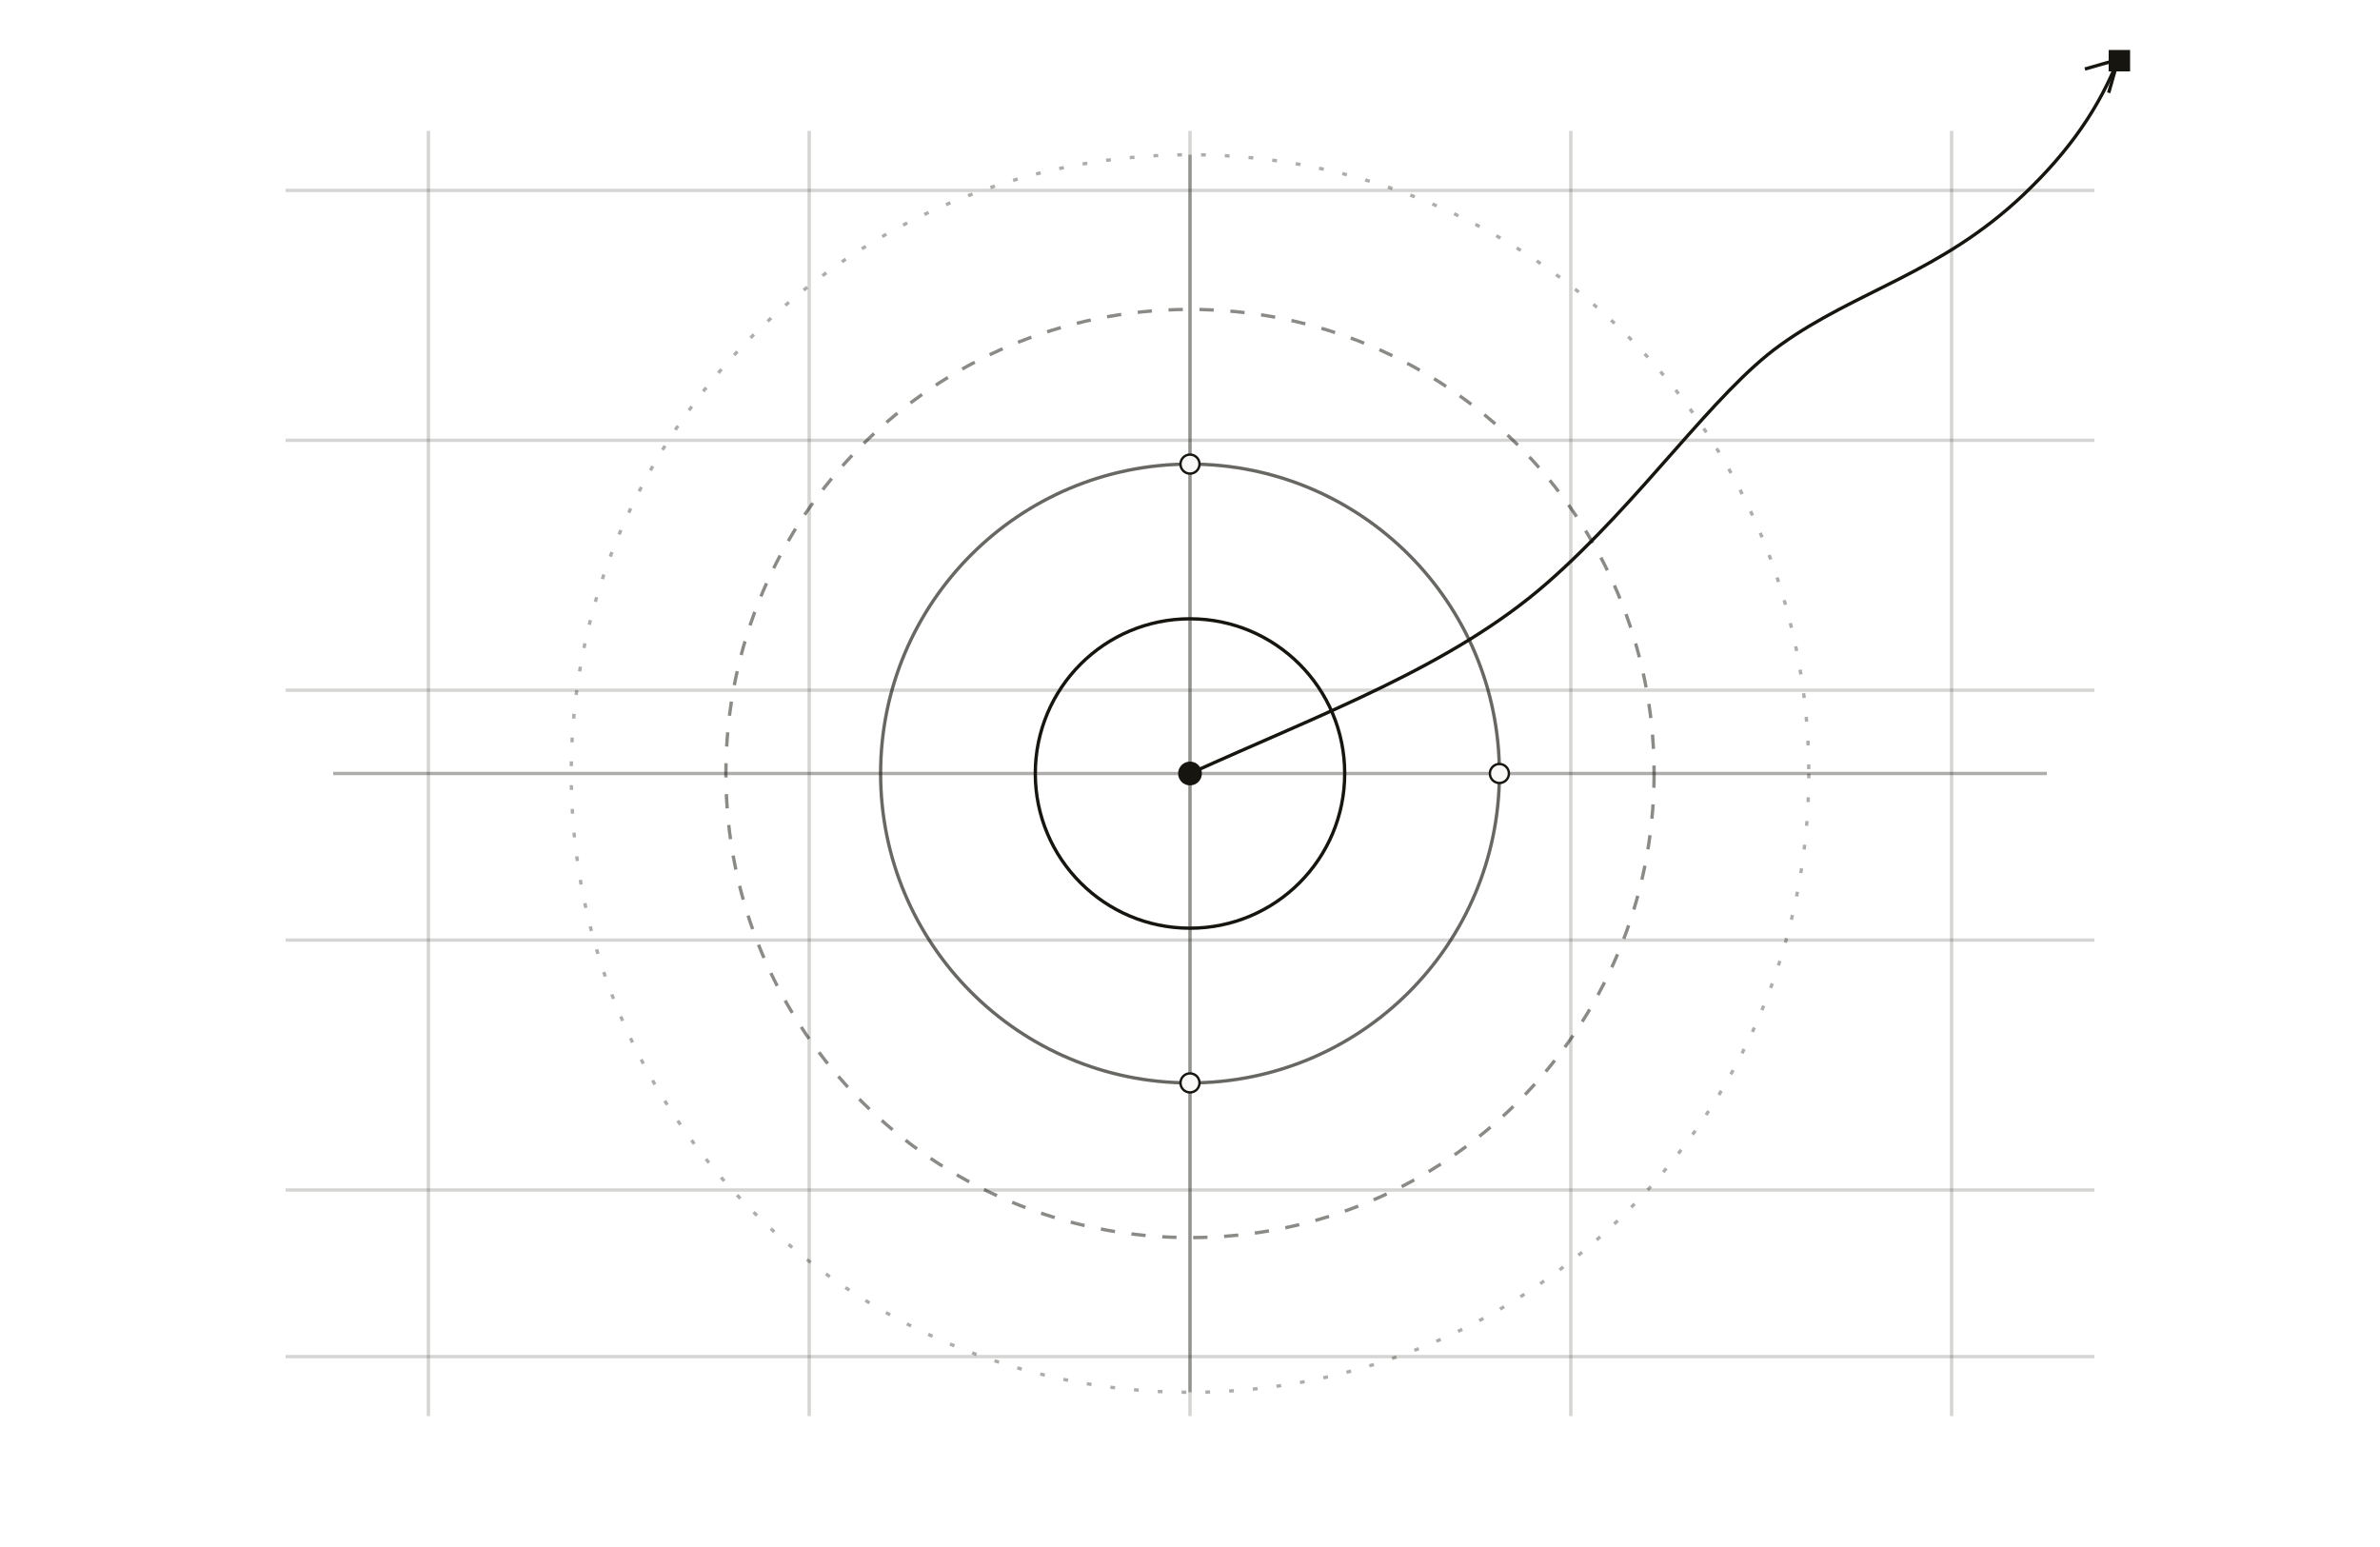
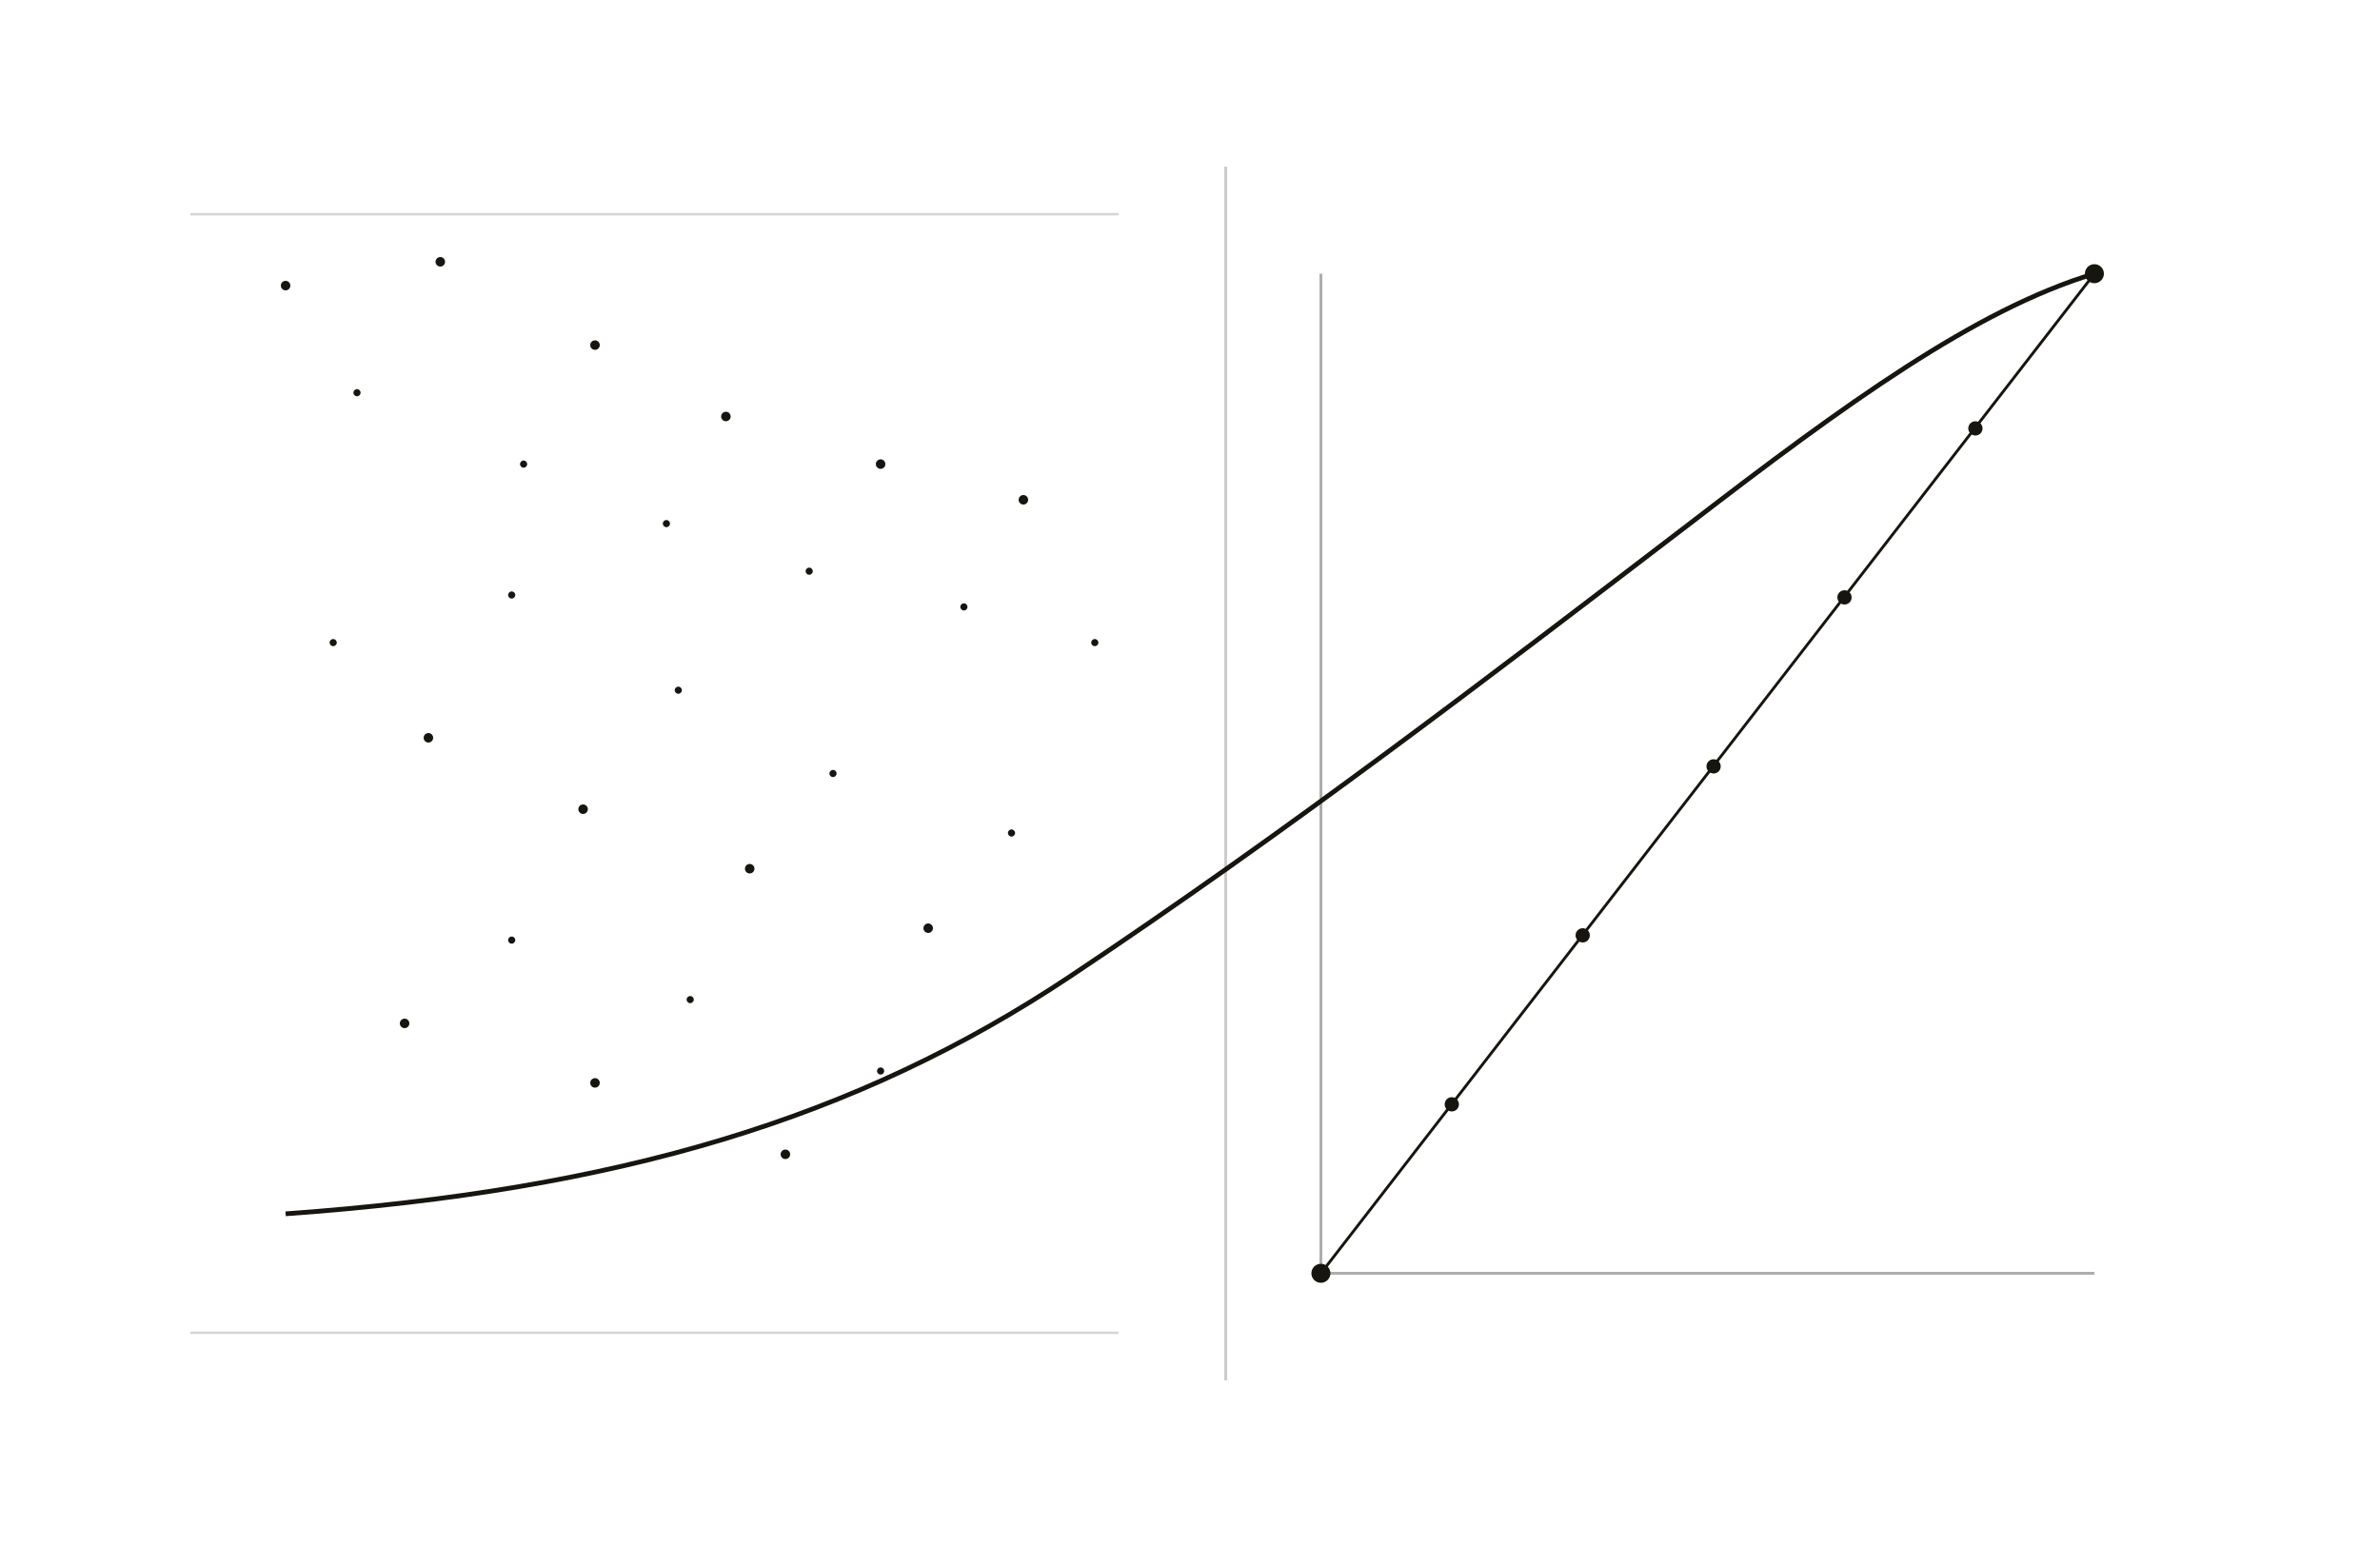
<svg xmlns="http://www.w3.org/2000/svg" viewBox="0 0 1000 650" fill="none">
-   <g stroke="#17150f" stroke-width="1.4">
-     <path opacity=".18" d="M120 80H880M120 185H880M120 290H880M120 395H880M120 500H880M120 570H880" />
-     <path opacity=".18" d="M180 55V595M340 55V595M500 55V595M660 55V595M820 55V595" />
-     <circle cx="500" cy="325" r="65" />
-     <circle cx="500" cy="325" r="130" opacity=".65" />
-     <circle cx="500" cy="325" r="195" stroke-dasharray="6 7" opacity=".5" />
-     <circle cx="500" cy="325" r="260" stroke-dasharray="2 8" opacity=".35" />
-     <path d="M500 65V585M140 325H860" opacity=".35" />
-     <path d="M500 325              C555 300 610 280 650 245              C690 210 720 165 748 145              C780 122 815 115 850 82              C870 63 882 45 890 25" />
-     <path d="M890 25l-4 14M890 25l-14 4" />
+   <g fill="#17150f">
+     <circle cx="120" cy="120" r="2" />
+     <circle cx="150" cy="165" r="1.5" />
+     <circle cx="185" cy="110" r="2" />
+     <circle cx="220" cy="195" r="1.5" />
+     <circle cx="250" cy="145" r="2" />
+     <circle cx="280" cy="220" r="1.5" />
+     <circle cx="305" cy="175" r="2" />
+     <circle cx="340" cy="240" r="1.5" />
+     <circle cx="370" cy="195" r="2" />
+     <circle cx="405" cy="255" r="1.5" />
+     <circle cx="430" cy="210" r="2" />
+     <circle cx="460" cy="270" r="1.5" />
+     <circle cx="140" cy="270" r="1.5" />
+     <circle cx="180" cy="310" r="2" />
+     <circle cx="215" cy="250" r="1.5" />
+     <circle cx="245" cy="340" r="2" />
+     <circle cx="285" cy="290" r="1.5" />
+     <circle cx="315" cy="365" r="2" />
+     <circle cx="350" cy="325" r="1.5" />
+     <circle cx="390" cy="390" r="2" />
+     <circle cx="425" cy="350" r="1.5" />
+     <circle cx="170" cy="430" r="2" />
+     <circle cx="215" cy="395" r="1.5" />
+     <circle cx="250" cy="455" r="2" />
+     <circle cx="290" cy="420" r="1.5" />
+     <circle cx="330" cy="485" r="2" />
+     <circle cx="370" cy="450" r="1.5" />
+   </g>
+   <g stroke="#17150f" stroke-width="1.2">
+     <path opacity=".22" d="M515 70V580" />
+     <path d="M555 535L880 115" />
+     <path opacity=".35" d="M555 535L880 535M555 535V115" />
  </g>
  <g fill="#17150f">
-     <circle cx="500" cy="325" r="5" />
-     <rect x="886" y="21" width="9" height="9" />
+     <circle cx="555" cy="535" r="4" />
+     <circle cx="610" cy="464" r="3" />
+     <circle cx="665" cy="393" r="3" />
+     <circle cx="720" cy="322" r="3" />
+     <circle cx="775" cy="251" r="3" />
+     <circle cx="830" cy="180" r="3" />
+     <circle cx="880" cy="115" r="4" />
  </g>
-   <g stroke="#17150f" stroke-width="1">
-     <circle cx="500" cy="195" r="4" fill="#faf9f7" />
-     <circle cx="630" cy="325" r="4" fill="#faf9f7" />
-     <circle cx="500" cy="455" r="4" fill="#faf9f7" />
+   <path d="M120 510            C260 500 360 470 450 410            C540 350 625 285 710 220            C775 170 830 130 880 115" stroke="#17150f" stroke-width="2" />
+   <g stroke="#17150f" opacity=".18">
+     <path d="M80 90H470M80 560H470" />
  </g>
</svg>
